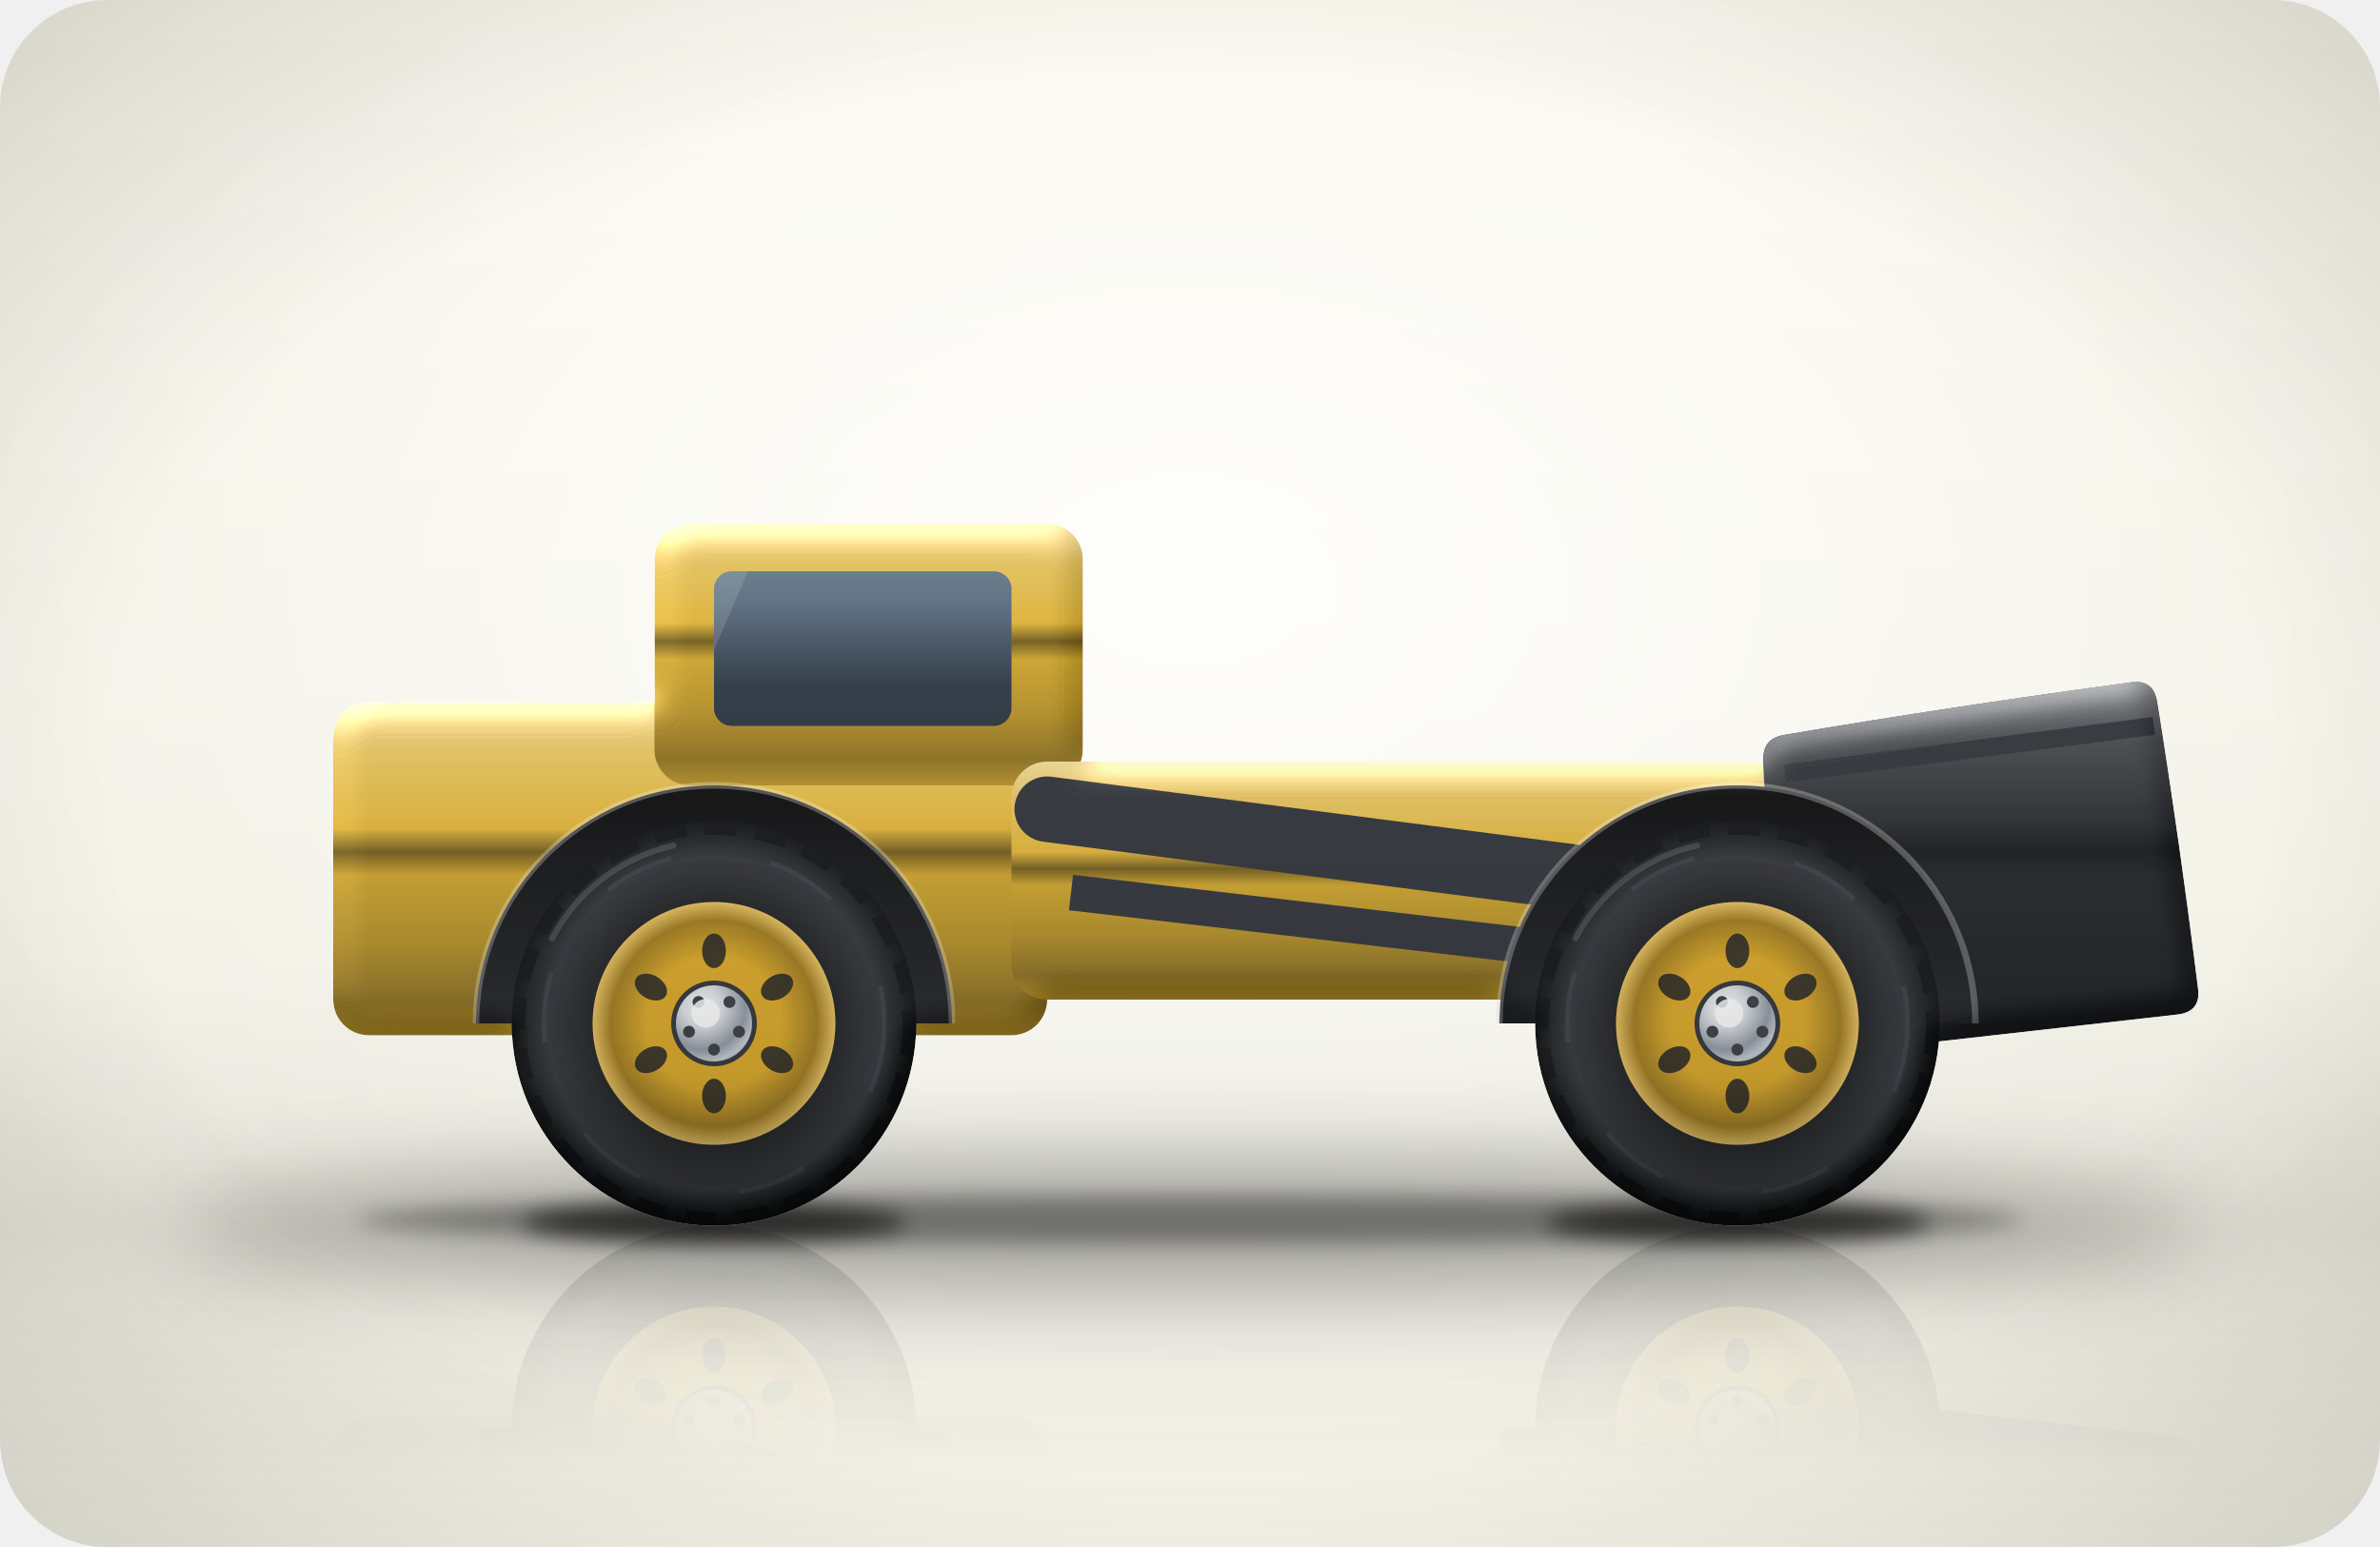
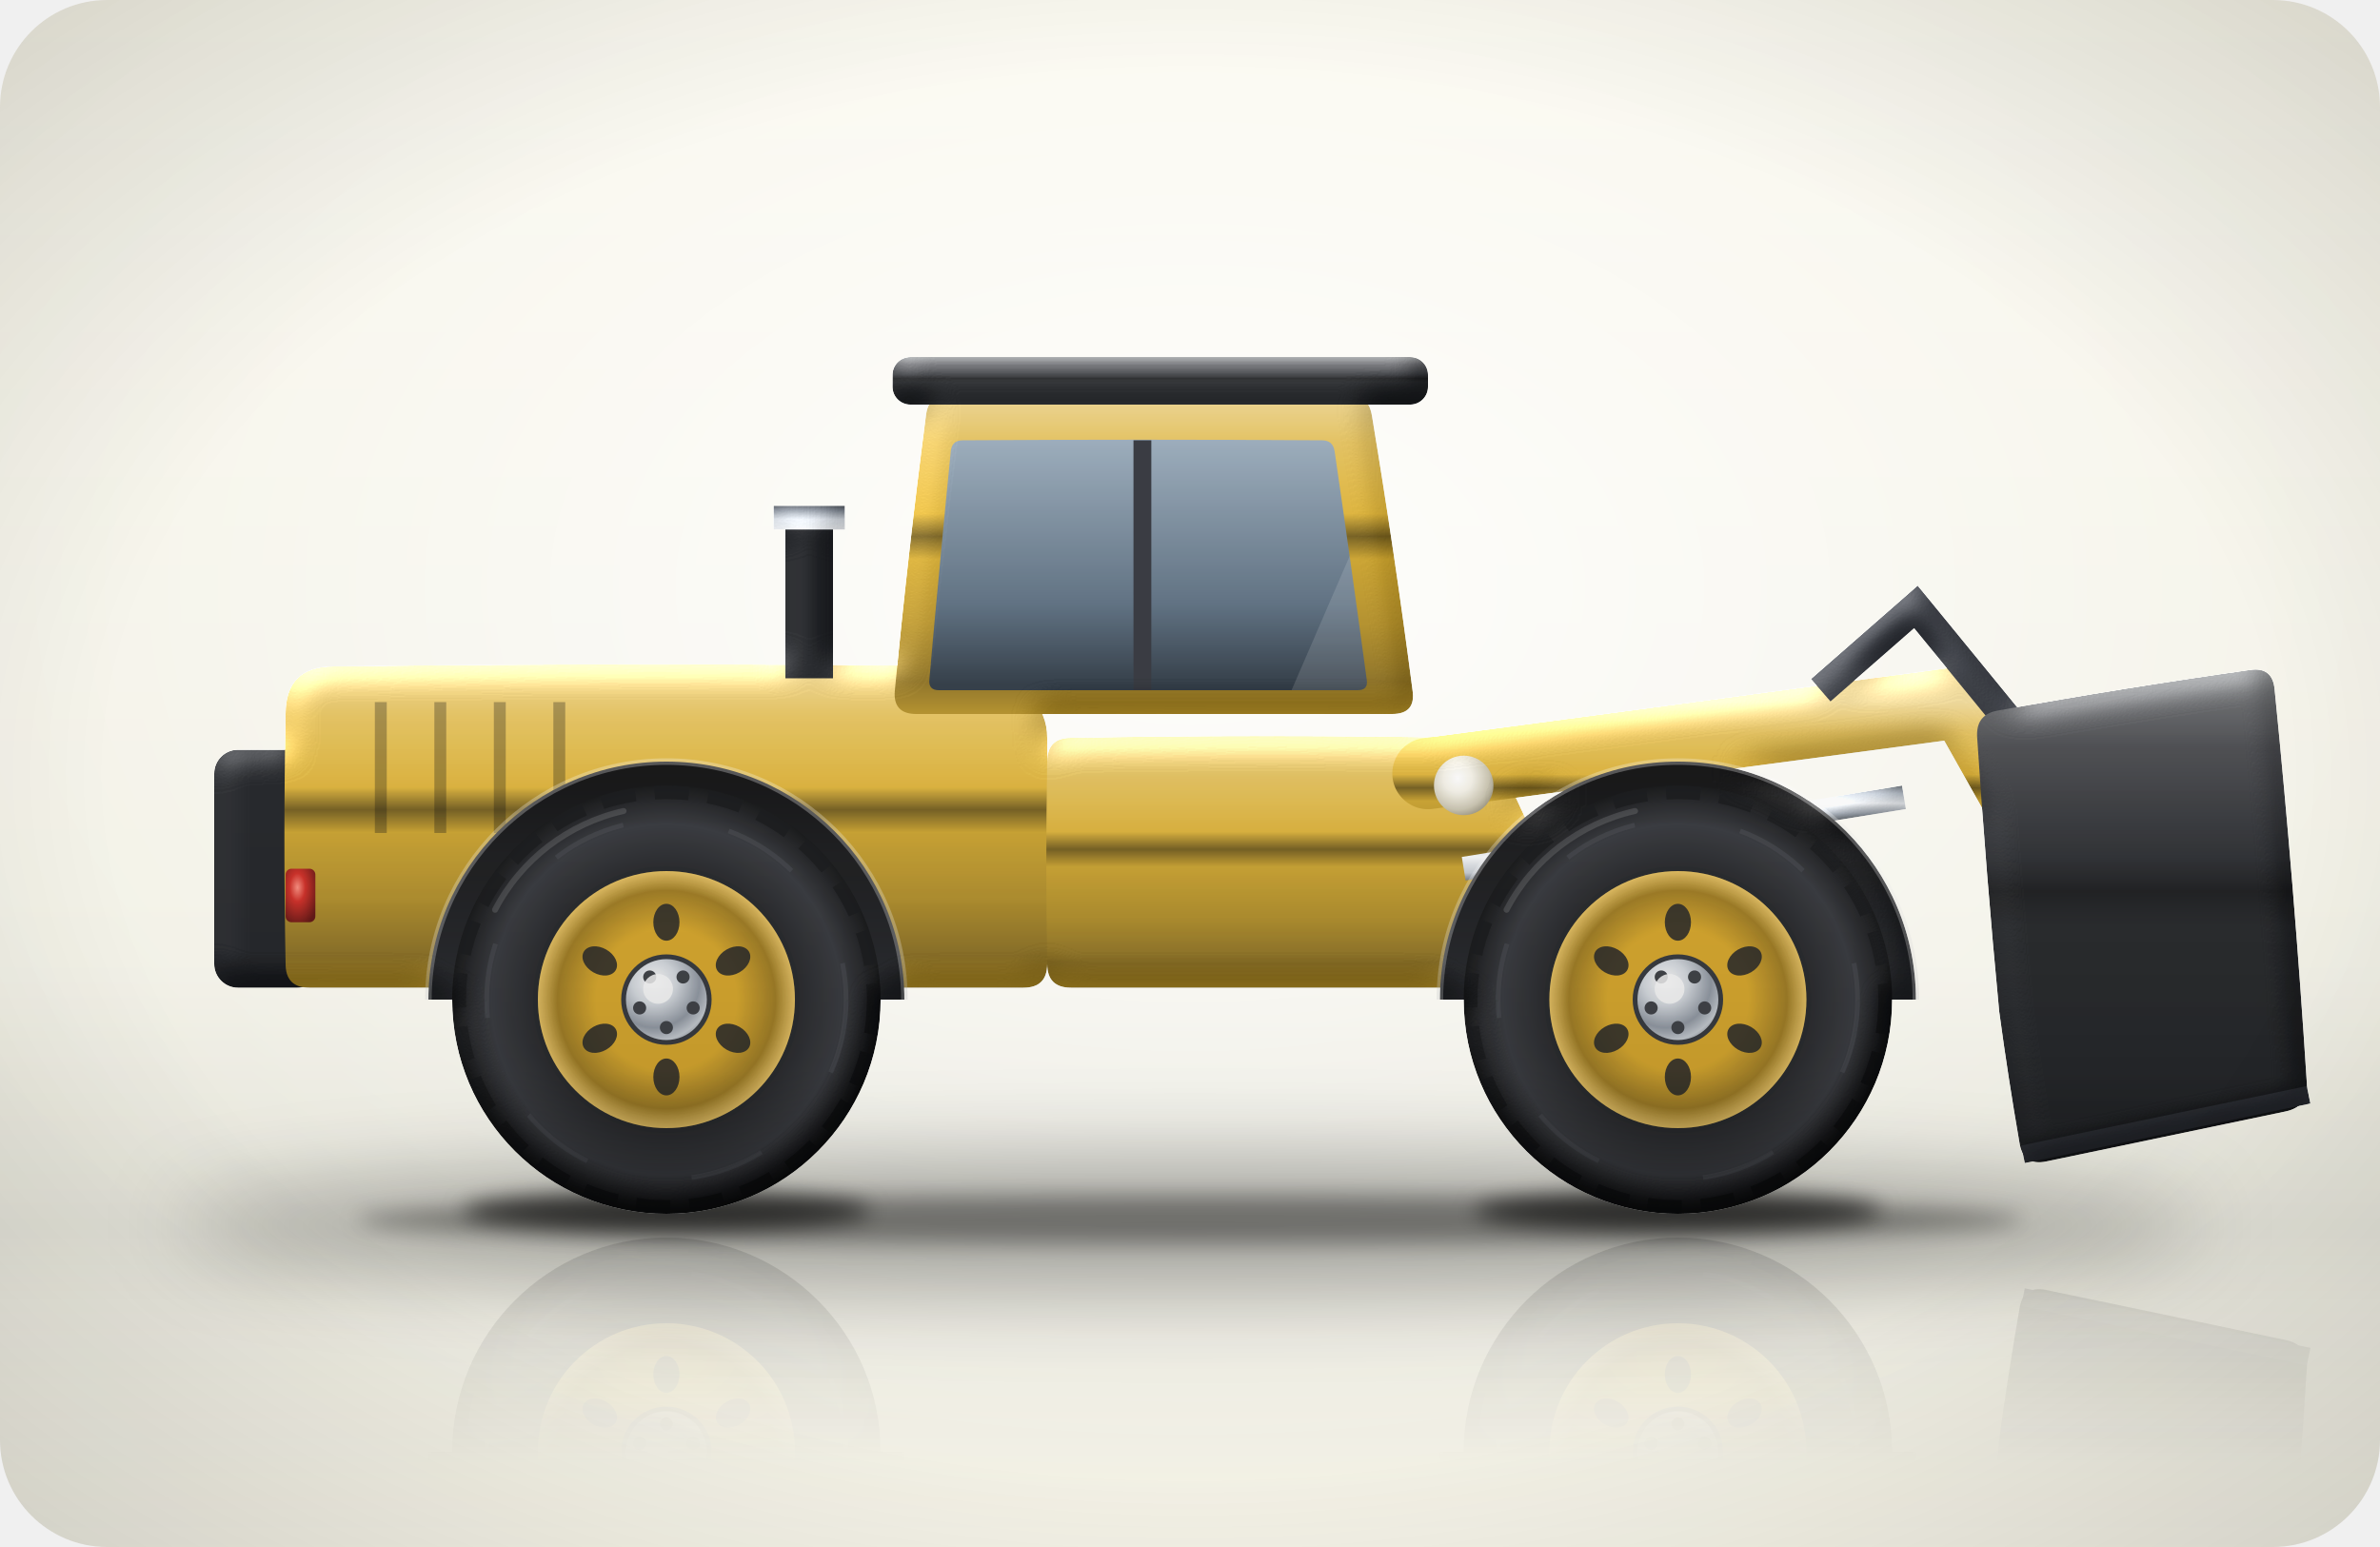
<svg xmlns="http://www.w3.org/2000/svg" viewBox="0 0 400 260" width="400" height="260">
  <defs>
    <linearGradient id="body" x1="0" y1="0" x2="0" y2="1">
      <stop offset="0" stop-color="#edd694" />
      <stop offset="0.16" stop-color="#e3bf58" />
      <stop offset="0.38" stop-color="#ddb132" />
      <stop offset="0.45" stop-color="#6e5715" />
      <stop offset="0.52" stop-color="#caa026" />
      <stop offset="0.72" stop-color="#b08b21" />
      <stop offset="0.9" stop-color="#886b1a" />
      <stop offset="1" stop-color="#b08b21" />
    </linearGradient>
    <linearGradient id="accent" x1="0" y1="0" x2="0" y2="1">
      <stop offset="0" stop-color="#717375" />
      <stop offset="0.16" stop-color="#424347" />
      <stop offset="0.38" stop-color="#232529" />
      <stop offset="0.45" stop-color="#121315" />
      <stop offset="0.52" stop-color="#1b1d20" />
      <stop offset="0.72" stop-color="#181a1d" />
      <stop offset="0.9" stop-color="#141619" />
      <stop offset="1" stop-color="#181a1d" />
    </linearGradient>
    <linearGradient id="glassg" gradientUnits="userSpaceOnUse" x1="0" y1="70" x2="0" y2="160">
      <stop offset="0" stop-color="#9fb1c1" />
      <stop offset=".35" stop-color="#55687a" />
      <stop offset=".5" stop-color="#26313c" />
      <stop offset="1" stop-color="#121820" />
    </linearGradient>
    <pattern id="glass" patternUnits="userSpaceOnUse" width="400" height="260">
      <rect width="400" height="260" fill="url(#glassg)" />
      <path d="M70 40 L118 40 L40 220 L-8 220 Z M134 40 L150 40 L72 220 L56 220 Z M250 40 L292 40 L214 220 L172 220 Z M306 40 L318 40 L240 220 L228 220 Z" fill="#fff" opacity=".13" />
    </pattern>
    <linearGradient id="chrome" gradientUnits="userSpaceOnUse" x1="0" y1="0" x2="0" y2="9" spreadMethod="reflect">
      <stop offset="0" stop-color="#fbfcfd" />
      <stop offset=".3" stop-color="#c6ccd3" />
      <stop offset=".48" stop-color="#5a626d" />
      <stop offset=".58" stop-color="#262b31" />
      <stop offset=".82" stop-color="#a7afb9" />
      <stop offset="1" stop-color="#eef1f4" />
    </linearGradient>
    <radialGradient id="tire" cx=".5" cy=".5" r=".5">
      <stop offset="0" stop-color="#26282c" />
      <stop offset=".6" stop-color="#1b1c1f" />
      <stop offset=".82" stop-color="#2d2f34" />
      <stop offset=".93" stop-color="#18191c" />
      <stop offset="1" stop-color="#0a0b0c" />
    </radialGradient>
    <radialGradient id="rim" cx=".36" cy=".3" r=".85">
      <stop offset="0" stop-color="#ffffff" />
      <stop offset=".3" stop-color="#d6dbe1" />
      <stop offset=".62" stop-color="#8d95a0" />
      <stop offset=".8" stop-color="#c3c9d0" />
      <stop offset="1" stop-color="#5c636d" />
    </radialGradient>
    <radialGradient id="dish" cx=".5" cy=".5" r=".5">
      <stop offset=".55" stop-color="#000" stop-opacity="0" />
      <stop offset=".85" stop-color="#000" stop-opacity=".28" />
      <stop offset="1" stop-color="#fff" stop-opacity=".25" />
    </radialGradient>
    <radialGradient id="rimwell" cx=".5" cy=".5" r=".5">
      <stop offset="0" stop-color="#4a4f57" />
      <stop offset=".7" stop-color="#202328" />
      <stop offset="1" stop-color="#0d0e10" />
    </radialGradient>
    <linearGradient id="spoke" x1="0" y1="0" x2="1" y2="1">
      <stop offset="0" stop-color="#f4f6f8" />
      <stop offset=".5" stop-color="#b3bac3" />
      <stop offset="1" stop-color="#7e8692" />
    </linearGradient>
    <radialGradient id="gunmetal" cx=".38" cy=".32" r=".8">
      <stop offset="0" stop-color="#8b9098" />
      <stop offset=".6" stop-color="#4c5158" />
      <stop offset="1" stop-color="#26292e" />
    </radialGradient>
    <linearGradient id="whitewall" x1="0" y1="0" x2="0" y2="1">
      <stop offset="0" stop-color="#f6f5ef" />
      <stop offset="1" stop-color="#c9c7bd" />
    </linearGradient>
    <linearGradient id="rubber" x1="0" y1="0" x2="0" y2="1">
      <stop offset="0" stop-color="#3a3d42" />
      <stop offset=".2" stop-color="#222428" />
      <stop offset=".8" stop-color="#16171a" />
      <stop offset="1" stop-color="#2a2c30" />
    </linearGradient>
    <linearGradient id="well" x1="0" y1="0" x2="0" y2="1">
      <stop offset="0" stop-color="#050506" />
      <stop offset="1" stop-color="#1c1e22" />
    </linearGradient>
    <radialGradient id="lamp" cx=".4" cy=".38" r=".7">
      <stop offset="0" stop-color="#ffffff" />
      <stop offset=".35" stop-color="#f4f1e6" />
      <stop offset=".75" stop-color="#c9c3ae" />
      <stop offset="1" stop-color="#8e8873" />
    </radialGradient>
    <radialGradient id="tail" cx=".4" cy=".35" r=".75">
      <stop offset="0" stop-color="#ff8a7a" />
      <stop offset=".35" stop-color="#d0241b" />
      <stop offset="1" stop-color="#5a0806" />
    </radialGradient>
    <linearGradient id="wood" x1="0" y1="0" x2="0" y2="1">
      <stop offset="0" stop-color="#a87447" />
      <stop offset=".5" stop-color="#7e5130" />
      <stop offset="1" stop-color="#5b371e" />
    </linearGradient>
    <linearGradient id="cyc" x1="0" y1="0" x2="0" y2="1">
      <stop offset="0" stop-color="#f7f8f9" />
      <stop offset=".62" stop-color="#eceef0" />
      <stop offset=".79" stop-color="#d9dcdf" />
      <stop offset=".84" stop-color="#e3e5e8" />
      <stop offset="1" stop-color="#f2f3f4" />
    </linearGradient>
    <radialGradient id="key" cx=".5" cy=".38" r=".6">
      <stop offset="0" stop-color="#fff" stop-opacity=".9" />
      <stop offset="1" stop-color="#fff" stop-opacity="0" />
    </radialGradient>
    <radialGradient id="vig" cx=".5" cy=".5" r=".75">
      <stop offset=".6" stop-color="#000" stop-opacity="0" />
      <stop offset="1" stop-color="#000" stop-opacity=".16" />
    </radialGradient>
    <linearGradient id="sheen" gradientUnits="userSpaceOnUse" x1="0" y1="60" x2="400" y2="200">
      <stop offset=".18" stop-color="#fff" stop-opacity="0" />
      <stop offset=".27" stop-color="#fff" stop-opacity=".26" />
      <stop offset=".33" stop-color="#fff" stop-opacity="0" />
      <stop offset=".6" stop-color="#fff" stop-opacity="0" />
      <stop offset=".66" stop-color="#fff" stop-opacity=".1" />
      <stop offset=".7" stop-color="#fff" stop-opacity="0" />
    </linearGradient>
    <linearGradient id="ao" gradientUnits="userSpaceOnUse" x1="0" y1="120" x2="0" y2="206">
      <stop offset="0" stop-color="#000" stop-opacity="0" />
      <stop offset=".7" stop-color="#000" stop-opacity=".1" />
      <stop offset="1" stop-color="#000" stop-opacity=".35" />
    </linearGradient>
    <linearGradient id="fadeg" gradientUnits="userSpaceOnUse" x1="0" y1="206" x2="0" y2="246">
      <stop offset="0" stop-color="#fff" stop-opacity=".9" />
      <stop offset="1" stop-color="#fff" stop-opacity="0" />
    </linearGradient>
    <mask id="fade" maskUnits="userSpaceOnUse" x="0" y="0" width="400" height="260">
      <rect x="0" y="206" width="400" height="54" fill="url(#fadeg)" />
    </mask>
    <filter id="white" x="0" y="0" width="1" height="1">
      <feColorMatrix type="matrix" values="0 0 0 0 1 0 0 0 0 1 0 0 0 0 1 0 0 0 1 0" />
    </filter>
    <mask id="carm" maskUnits="userSpaceOnUse" x="0" y="0" width="400" height="260">
      <use href="#car" filter="url(#white)" />
    </mask>
    <filter id="blur2" x="-50%" y="-300%" width="200%" height="700%">
      <feGaussianBlur stdDeviation="1.8" />
    </filter>
    <filter id="blur6" x="-30%" y="-400%" width="160%" height="900%">
      <feGaussianBlur stdDeviation="7" />
    </filter>
    <filter id="studio" x="-4%" y="-8%" width="108%" height="116%" color-interpolation-filters="sRGB">
      <feGaussianBlur in="SourceAlpha" stdDeviation="2.4" result="b" />
      <feDiffuseLighting in="b" surfaceScale="4" diffuseConstant="1.04" lighting-color="#fff" result="df">
        <feDistantLight azimuth="245" elevation="62" />
      </feDiffuseLighting>
      <feBlend in="SourceGraphic" in2="df" mode="multiply" result="lit" />
      <feSpecularLighting in="b" surfaceScale="4" specularConstant=".7" specularExponent="26" lighting-color="#fff" result="sp">
        <feDistantLight azimuth="245" elevation="50" />
      </feSpecularLighting>
      <feComposite in="sp" in2="lit" operator="arithmetic" k1="0" k2=".55" k3="1" k4="0" result="all" />
      <feComposite in="all" in2="SourceAlpha" operator="in" />
    </filter>
    <g id="tpl">
-       <rect x="56" y="118" width="120" height="56" rx="6" fill="url(#body)" />
-       <rect x="110" y="88" width="72" height="44" rx="6" fill="url(#body)" />
-       <rect x="120" y="96" width="50" height="26" rx="3" fill="url(#glass)" />
-       <rect x="170" y="128" width="130" height="40" rx="6" fill="url(#body)" />
-       <path d="M176 136 L300 152" stroke="#2a2d34" stroke-width="11" stroke-linecap="round" />
-       <path d="M180 150 L300 164" stroke="#2a2d34" stroke-width="6" />
-       <path d="M300.0 123.4Q328.9 118.5 358.0 114.6Q362.0 114.0 362.6 118.0Q366.4 141.9 369.4 166.0Q370.0 170.0 366.0 170.5L304.0 177.5Q300.0 178.0 299.7 174.0Q297.6 151.0 296.3 128.0Q296.0 124.0 300.0 123.4Z" fill="url(#accent)" />
-       <path d="M300 130 L362 122" stroke="#2a2d34" stroke-width="3" />
-       <path d="M80 172 A40 40 0 0 1 160 172 Z" fill="url(#well)" />
-       <path d="M80 172 A40 40 0 0 1 160 172" fill="none" stroke="#fff" stroke-width="1.1" opacity=".28" />
-       <circle cx="120" cy="172" r="34" fill="url(#tire)" />
-       <circle cx="120" cy="172" r="32.8" fill="none" stroke="#0b0c0e" stroke-width="2.2" stroke-dasharray="5.4 3.1" opacity=".9" />
-       <circle cx="120" cy="172" r="28.6" fill="none" stroke="#3a3d43" stroke-width=".8" stroke-dasharray="11.9 17.0" opacity=".7" />
-       <circle cx="120" cy="172" r="21.2" fill="#1a1c20" />
-       <circle cx="120" cy="172" r="20.4" fill="#d9a520" />
-       <circle cx="120" cy="172" r="20.4" fill="url(#dish)" />
-       <ellipse cx="130.6" cy="178.1" rx="2.9" ry="2.0" fill="#16181b" opacity=".85" transform="rotate(30 130.6 178.1)" />
-       <ellipse cx="120.0" cy="184.2" rx="2.9" ry="2.0" fill="#16181b" opacity=".85" transform="rotate(90 120.0 184.2)" />
-       <ellipse cx="109.4" cy="178.1" rx="2.9" ry="2.0" fill="#16181b" opacity=".85" transform="rotate(150 109.4 178.1)" />
-       <ellipse cx="109.4" cy="165.9" rx="2.9" ry="2.0" fill="#16181b" opacity=".85" transform="rotate(210 109.4 165.9)" />
-       <ellipse cx="120.0" cy="159.8" rx="2.9" ry="2.0" fill="#16181b" opacity=".85" transform="rotate(270 120.0 159.8)" />
-       <ellipse cx="130.6" cy="165.9" rx="2.9" ry="2.0" fill="#16181b" opacity=".85" transform="rotate(330 130.6 165.9)" />
-       <circle cx="120" cy="172" r="6.8" fill="url(#rim)" />
-       <circle cx="120" cy="172" r="6.8" fill="none" stroke="#2b2e33" stroke-width=".8" />
-       <circle cx="122.6" cy="168.4" r="1.0" fill="#33363c" />
-       <circle cx="124.2" cy="173.4" r="1.0" fill="#33363c" />
-       <circle cx="120.0" cy="176.4" r="1.0" fill="#33363c" />
-       <circle cx="115.8" cy="173.4" r="1.0" fill="#33363c" />
-       <circle cx="117.4" cy="168.4" r="1.0" fill="#33363c" />
-       <circle cx="118.6" cy="170.3" r="2.4" fill="#fff" opacity=".85" />
-       <path d="M92.8 157.7 A30.6 30.6 0 0 1 113.2 142.1" fill="none" stroke="#fff" stroke-width="1" opacity=".14" stroke-linecap="round" />
-       <path d="M252 172 A40 40 0 0 1 332 172 Z" fill="url(#well)" />
-       <path d="M252 172 A40 40 0 0 1 332 172" fill="none" stroke="#fff" stroke-width="1.1" opacity=".28" />
-       <circle cx="292" cy="172" r="34" fill="url(#tire)" />
-       <circle cx="292" cy="172" r="32.8" fill="none" stroke="#0b0c0e" stroke-width="2.2" stroke-dasharray="5.4 3.1" opacity=".9" />
-       <circle cx="292" cy="172" r="28.6" fill="none" stroke="#3a3d43" stroke-width=".8" stroke-dasharray="11.9 17.0" opacity=".7" />
-       <circle cx="292" cy="172" r="21.2" fill="#1a1c20" />
-       <circle cx="292" cy="172" r="20.4" fill="#d9a520" />
-       <circle cx="292" cy="172" r="20.4" fill="url(#dish)" />
-       <ellipse cx="302.6" cy="178.1" rx="2.9" ry="2.0" fill="#16181b" opacity=".85" transform="rotate(30 302.6 178.1)" />
-       <ellipse cx="292.0" cy="184.2" rx="2.9" ry="2.0" fill="#16181b" opacity=".85" transform="rotate(90 292.0 184.2)" />
-       <ellipse cx="281.4" cy="178.1" rx="2.9" ry="2.0" fill="#16181b" opacity=".85" transform="rotate(150 281.4 178.1)" />
-       <ellipse cx="281.4" cy="165.9" rx="2.9" ry="2.0" fill="#16181b" opacity=".85" transform="rotate(210 281.4 165.9)" />
-       <ellipse cx="292.0" cy="159.8" rx="2.9" ry="2.0" fill="#16181b" opacity=".85" transform="rotate(270 292.0 159.8)" />
-       <ellipse cx="302.6" cy="165.9" rx="2.9" ry="2.0" fill="#16181b" opacity=".85" transform="rotate(330 302.6 165.9)" />
-       <circle cx="292" cy="172" r="6.8" fill="url(#rim)" />
-       <circle cx="292" cy="172" r="6.8" fill="none" stroke="#2b2e33" stroke-width=".8" />
-       <circle cx="294.6" cy="168.4" r="1.0" fill="#33363c" />
-       <circle cx="296.2" cy="173.4" r="1.0" fill="#33363c" />
-       <circle cx="292.0" cy="176.4" r="1.0" fill="#33363c" />
-       <circle cx="287.8" cy="173.4" r="1.0" fill="#33363c" />
-       <circle cx="289.4" cy="168.4" r="1.0" fill="#33363c" />
-       <circle cx="290.6" cy="170.3" r="2.4" fill="#fff" opacity=".85" />
-       <path d="M264.8 157.7 A30.6 30.6 0 0 1 285.2 142.1" fill="none" stroke="#fff" stroke-width="1" opacity=".14" stroke-linecap="round" />
+       <rect x="36" y="126" width="18" height="40" rx="4" fill="#17191d" />
+       <path d="M48.0 162.0Q47.6 141.0 48.0 120.0Q48.0 112.0 56.0 112.0Q110.0 111.3 164.0 112.0Q168.0 112.0 170.8 114.8L173.2 117.2Q176.0 120.0 176.0 124.0Q176.3 143.0 176.0 162.0Q176.0 166.0 172.0 166.0L52.0 166.0Q48.0 166.0 48.0 162.0Z" fill="url(#body)" />
+       <path d="M64 118 V140" stroke="#000" stroke-width="2" opacity=".3" />
+       <path d="M74 118 V140" stroke="#000" stroke-width="2" opacity=".3" />
+       <path d="M84 118 V140" stroke="#000" stroke-width="2" opacity=".3" />
+       <path d="M94 118 V140" stroke="#000" stroke-width="2" opacity=".3" />
+       <rect x="132" y="88" width="8" height="26" fill="#17191d" />
+       <rect x="130" y="85" width="12" height="4" fill="url(#chrome)" />
+       <path d="M150.4 116.0Q152.6 93.0 155.6 70.0Q156.0 66.0 160.0 66.0Q193.0 65.4 226.0 66.0Q230.0 66.0 230.6 70.0Q234.4 92.9 237.4 116.0Q238.0 120.0 234.0 120.0L154.0 120.0Q150.0 120.0 150.4 116.0Z" fill="url(#body)" />
+       <path d="M161.8 74.0Q192.0 73.8 222.2 74.0Q224.0 74.0 224.3 75.8Q227.1 95.0 229.7 114.2Q230.0 116.0 228.2 116.0L157.8 116.0Q156.0 116.0 156.2 114.2Q157.9 95.0 159.8 75.8Q160.0 74.0 161.8 74.0Z" fill="url(#glass)" />
+       <rect x="150" y="60" width="90" height="8" rx="3" fill="url(#accent)" />
+       <path d="M192 74 V116" stroke="#2a2d34" stroke-width="3" />
+       <path d="M176.0 162.0Q175.7 145.0 176.0 128.0Q176.0 124.0 180.0 124.0Q213.0 123.4 246.0 124.0Q250.0 124.0 251.7 127.6Q256.2 136.9 260.3 146.4Q262.0 150.0 262.0 154.0L262.0 162.0Q262.0 166.0 258.0 166.0L180.0 166.0Q176.0 166.0 176.0 162.0Z" fill="url(#body)" />
+       <path d="M240 130 L330 118 L348 150" stroke="url(#body)" stroke-width="12" fill="none" stroke-linejoin="round" stroke-linecap="round" />
+       <path d="M246 146 L320 134" stroke="url(#chrome)" stroke-width="4" />
+       <path d="M306 116 L322 102 L340 124" stroke="#2a2d34" stroke-width="5" fill="none" />
+       <path d="M335.9 119.4Q356.9 115.6 378.1 112.6Q382.0 112.0 382.3 116.0Q385.6 149.0 387.7 182.0Q388.0 186.0 384.1 186.8L343.9 195.2Q340.0 196.0 339.4 192.0Q337.5 181.1 336.0 170.0Q333.8 147.0 332.3 124.0Q332.0 120.0 335.9 119.4Z" fill="url(#accent)" />
+       <path d="M340 194 L388 184" stroke="#2a2d34" stroke-width="3" />
+       <circle cx="246" cy="132" r="5" fill="url(#lamp)" />
+       <rect x="48" y="146" width="5" height="9" rx="1" fill="url(#tail)" />
+       <path d="M72 168 A40 40 0 0 1 152 168 Z" fill="url(#well)" />
+       <path d="M72 168 A40 40 0 0 1 152 168" fill="none" stroke="#fff" stroke-width="1.1" opacity=".28" />
+       <circle cx="112" cy="168" r="36" fill="url(#tire)" />
+       <circle cx="112" cy="168" r="34.8" fill="none" stroke="#0b0c0e" stroke-width="2.2" stroke-dasharray="5.8 3.2" opacity=".9" />
+       <circle cx="112" cy="168" r="30.2" fill="none" stroke="#3a3d43" stroke-width=".8" stroke-dasharray="12.6 18.0" opacity=".7" />
+       <circle cx="112" cy="168" r="22.4" fill="#1a1c20" />
+       <circle cx="112" cy="168" r="21.6" fill="#d9a520" />
+       <circle cx="112" cy="168" r="21.6" fill="url(#dish)" />
+       <ellipse cx="123.2" cy="174.5" rx="3.1" ry="2.2" fill="#16181b" opacity=".85" transform="rotate(30 123.2 174.5)" />
+       <ellipse cx="112.0" cy="181.0" rx="3.1" ry="2.2" fill="#16181b" opacity=".85" transform="rotate(90 112.0 181.0)" />
+       <ellipse cx="100.8" cy="174.5" rx="3.1" ry="2.2" fill="#16181b" opacity=".85" transform="rotate(150 100.8 174.5)" />
+       <ellipse cx="100.8" cy="161.5" rx="3.1" ry="2.2" fill="#16181b" opacity=".85" transform="rotate(210 100.8 161.5)" />
+       <ellipse cx="112.0" cy="155.0" rx="3.1" ry="2.2" fill="#16181b" opacity=".85" transform="rotate(270 112.0 155.0)" />
+       <ellipse cx="123.2" cy="161.5" rx="3.1" ry="2.2" fill="#16181b" opacity=".85" transform="rotate(330 123.2 161.5)" />
+       <circle cx="112" cy="168" r="7.2" fill="url(#rim)" />
+       <circle cx="112" cy="168" r="7.2" fill="none" stroke="#2b2e33" stroke-width=".8" />
+       <circle cx="114.8" cy="164.2" r="1.1" fill="#33363c" />
+       <circle cx="116.5" cy="169.4" r="1.1" fill="#33363c" />
+       <circle cx="112.0" cy="172.7" r="1.1" fill="#33363c" />
+       <circle cx="107.5" cy="169.4" r="1.1" fill="#33363c" />
+       <circle cx="109.2" cy="164.2" r="1.1" fill="#33363c" />
+       <circle cx="110.6" cy="166.2" r="2.5" fill="#fff" opacity=".85" />
+       <path d="M83.2 152.9 A32.4 32.4 0 0 1 104.8 136.3" fill="none" stroke="#fff" stroke-width="1" opacity=".14" stroke-linecap="round" />
+       <path d="M242 168 A40 40 0 0 1 322 168 Z" fill="url(#well)" />
+       <path d="M242 168 A40 40 0 0 1 322 168" fill="none" stroke="#fff" stroke-width="1.1" opacity=".28" />
+       <circle cx="282" cy="168" r="36" fill="url(#tire)" />
+       <circle cx="282" cy="168" r="34.8" fill="none" stroke="#0b0c0e" stroke-width="2.2" stroke-dasharray="5.8 3.2" opacity=".9" />
+       <circle cx="282" cy="168" r="30.2" fill="none" stroke="#3a3d43" stroke-width=".8" stroke-dasharray="12.6 18.0" opacity=".7" />
+       <circle cx="282" cy="168" r="22.4" fill="#1a1c20" />
+       <circle cx="282" cy="168" r="21.6" fill="#d9a520" />
+       <circle cx="282" cy="168" r="21.6" fill="url(#dish)" />
+       <ellipse cx="293.2" cy="174.5" rx="3.1" ry="2.2" fill="#16181b" opacity=".85" transform="rotate(30 293.2 174.5)" />
+       <ellipse cx="282.0" cy="181.0" rx="3.1" ry="2.2" fill="#16181b" opacity=".85" transform="rotate(90 282.0 181.0)" />
+       <ellipse cx="270.8" cy="174.5" rx="3.1" ry="2.2" fill="#16181b" opacity=".85" transform="rotate(150 270.8 174.5)" />
+       <ellipse cx="270.8" cy="161.5" rx="3.1" ry="2.2" fill="#16181b" opacity=".85" transform="rotate(210 270.8 161.5)" />
+       <ellipse cx="282.0" cy="155.0" rx="3.1" ry="2.2" fill="#16181b" opacity=".85" transform="rotate(270 282.0 155.0)" />
+       <ellipse cx="293.2" cy="161.5" rx="3.1" ry="2.2" fill="#16181b" opacity=".85" transform="rotate(330 293.2 161.5)" />
+       <circle cx="282" cy="168" r="7.2" fill="url(#rim)" />
+       <circle cx="282" cy="168" r="7.2" fill="none" stroke="#2b2e33" stroke-width=".8" />
+       <circle cx="284.8" cy="164.2" r="1.1" fill="#33363c" />
+       <circle cx="286.5" cy="169.4" r="1.1" fill="#33363c" />
+       <circle cx="282.0" cy="172.7" r="1.1" fill="#33363c" />
+       <circle cx="277.5" cy="169.4" r="1.1" fill="#33363c" />
+       <circle cx="279.2" cy="164.2" r="1.1" fill="#33363c" />
+       <circle cx="280.6" cy="166.2" r="2.5" fill="#fff" opacity=".85" />
+       <path d="M253.2 152.9 A32.4 32.4 0 0 1 274.8 136.3" fill="none" stroke="#fff" stroke-width="1" opacity=".14" stroke-linecap="round" />
    </g>
    <mask id="tplm" maskUnits="userSpaceOnUse" x="0" y="0" width="400" height="260">
      <use href="#tpl" filter="url(#white)" />
    </mask>
    <g id="car">
      <use href="#tpl" />
      <g mask="url(#tplm)" />
    </g>
  </defs>
  <rect width="400" height="260" rx="18" fill="url(#cyc)" />
  <rect width="400" height="260" rx="18" fill="#fff0b8" opacity=".22" />
  <rect width="400" height="260" rx="18" fill="url(#key)" />
  <g mask="url(#fade)" opacity=".15">
    <use href="#car" transform="translate(0 412) scale(1 -1)" />
  </g>
  <ellipse cx="200" cy="206" rx="170" ry="11" fill="#000" opacity=".3" filter="url(#blur6)" />
  <ellipse cx="200" cy="205" rx="140" ry="4" fill="#000" opacity=".35" filter="url(#blur2)" />
-   <ellipse cx="120" cy="205.5" rx="32.3" ry="3.3" fill="#000" opacity=".62" filter="url(#blur2)" />
-   <ellipse cx="292" cy="205.5" rx="32.3" ry="3.3" fill="#000" opacity=".62" filter="url(#blur2)" />
+   <ellipse cx="112" cy="203.5" rx="34.2" ry="3.3" fill="#000" opacity=".62" filter="url(#blur2)" />
+   <ellipse cx="282" cy="203.5" rx="34.2" ry="3.3" fill="#000" opacity=".62" filter="url(#blur2)" />
  <use href="#car" filter="url(#studio)" />
  <g mask="url(#carm)">
    <rect width="400" height="260" fill="url(#ao)" />
  </g>
  <rect width="400" height="260" rx="18" fill="url(#vig)" />
</svg>
